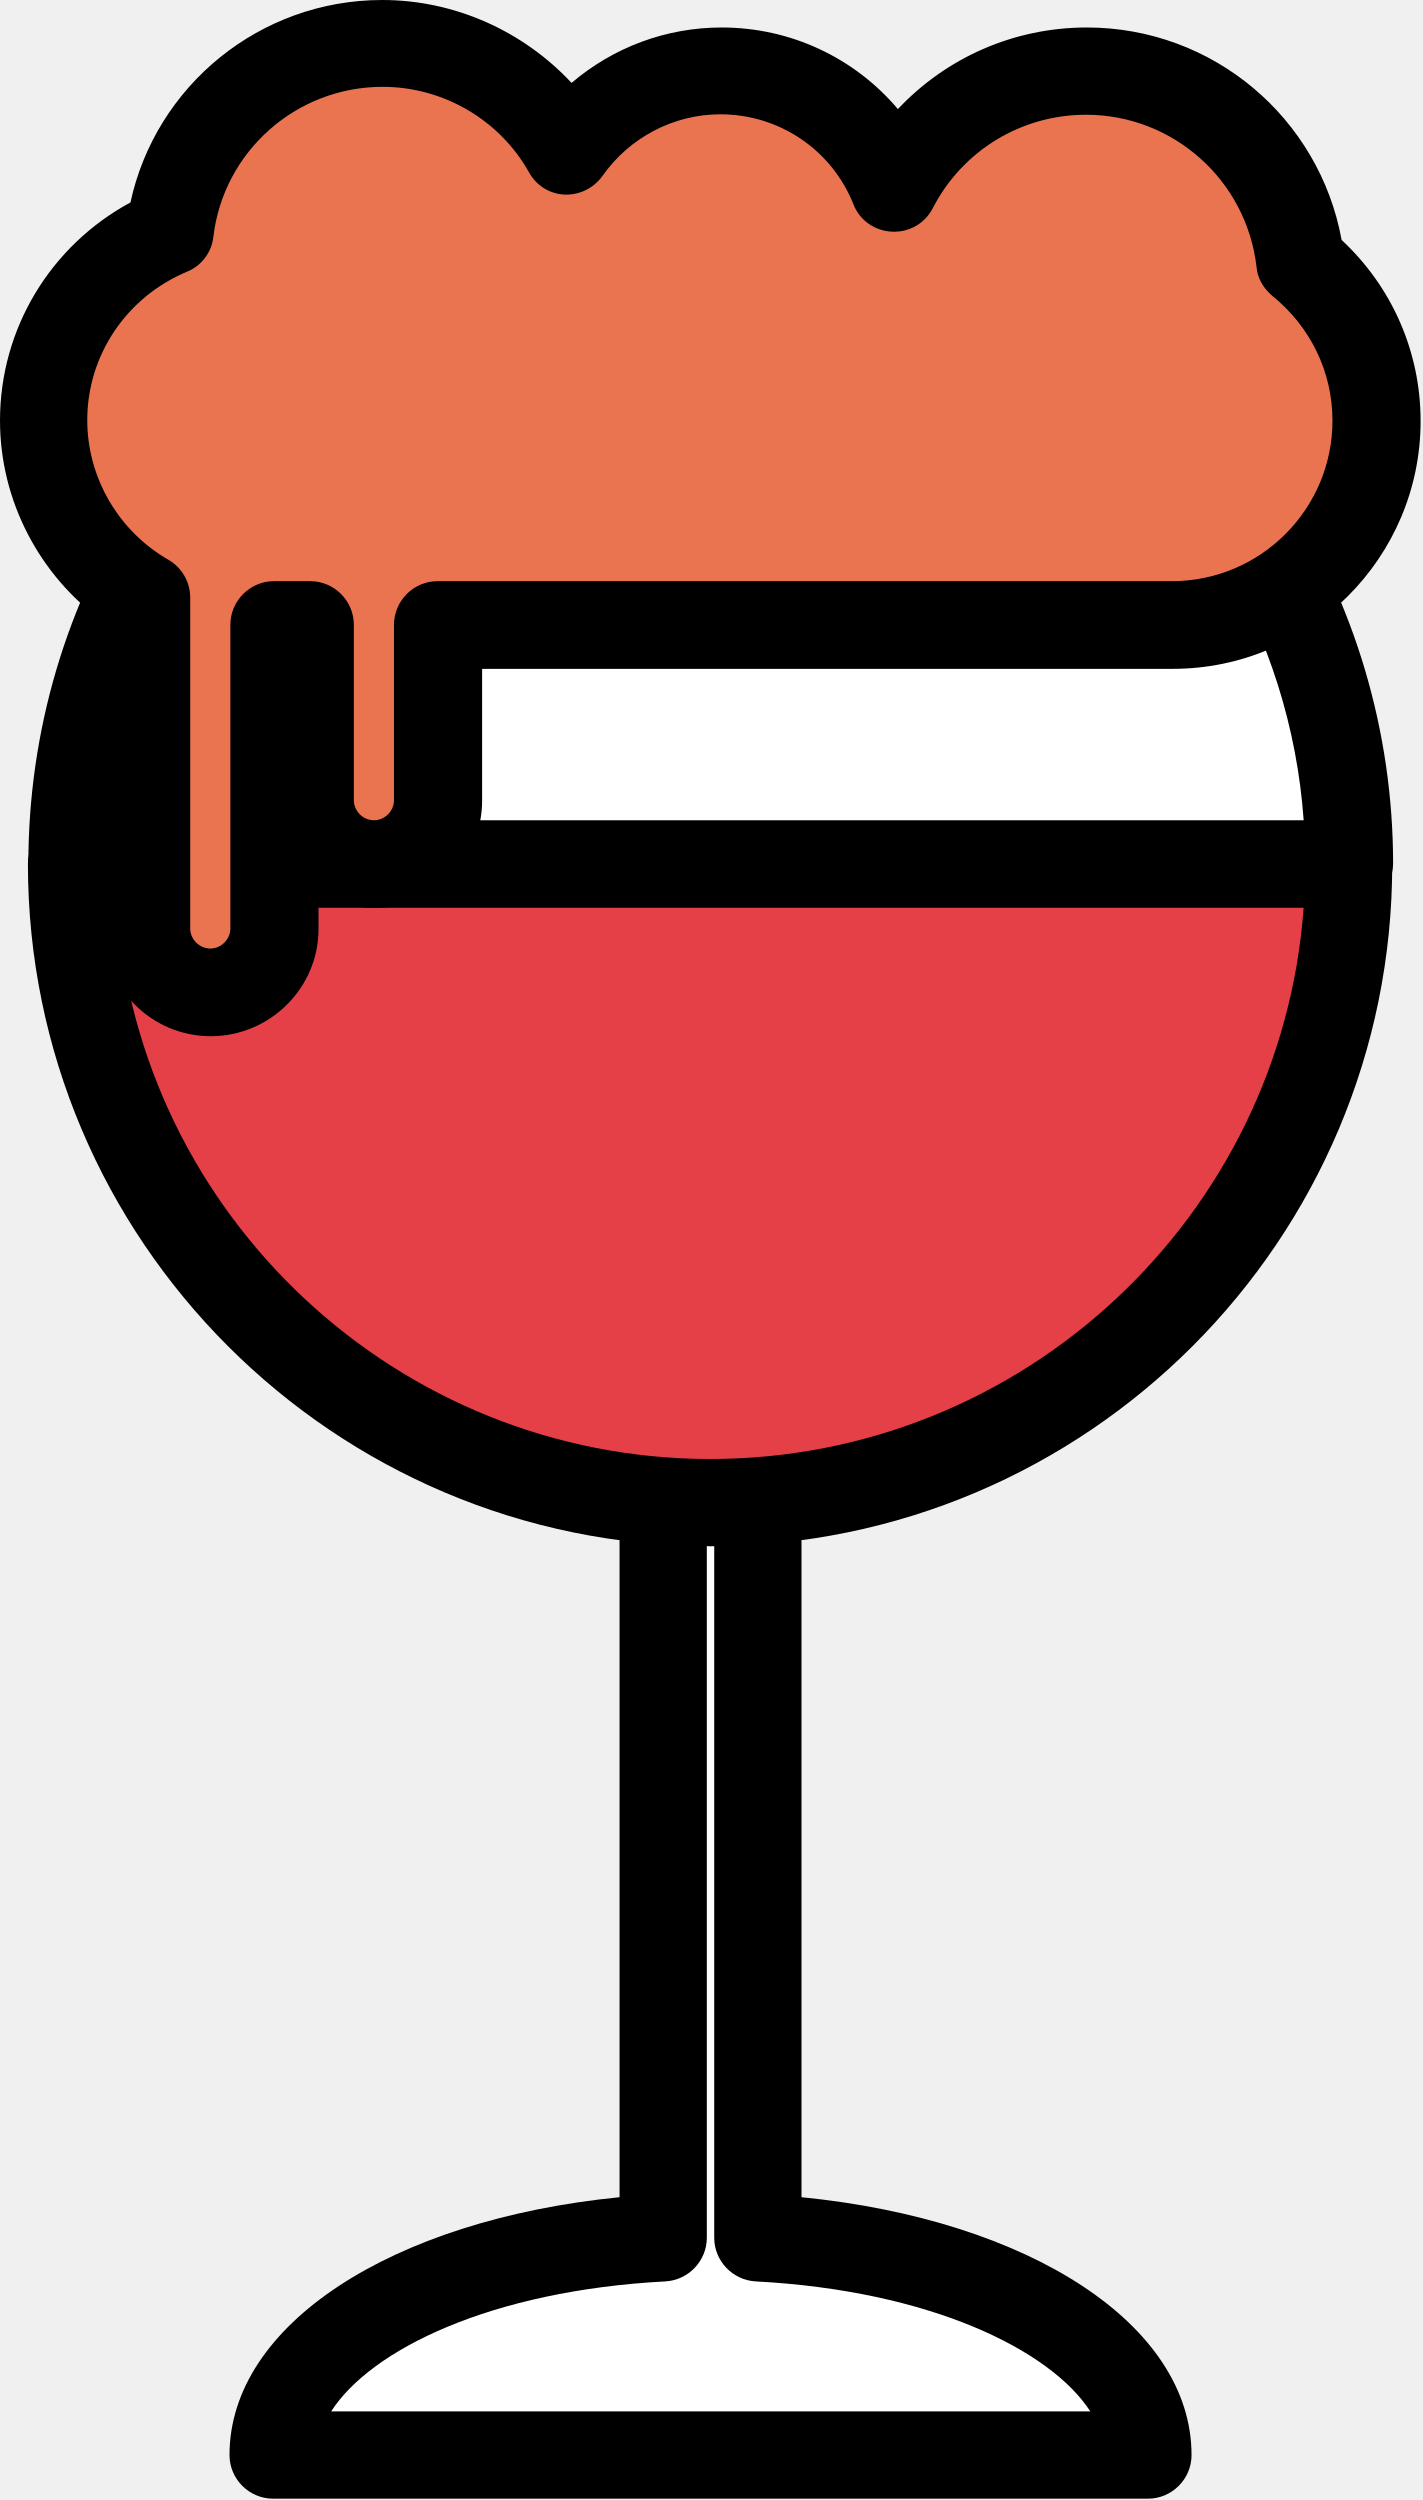
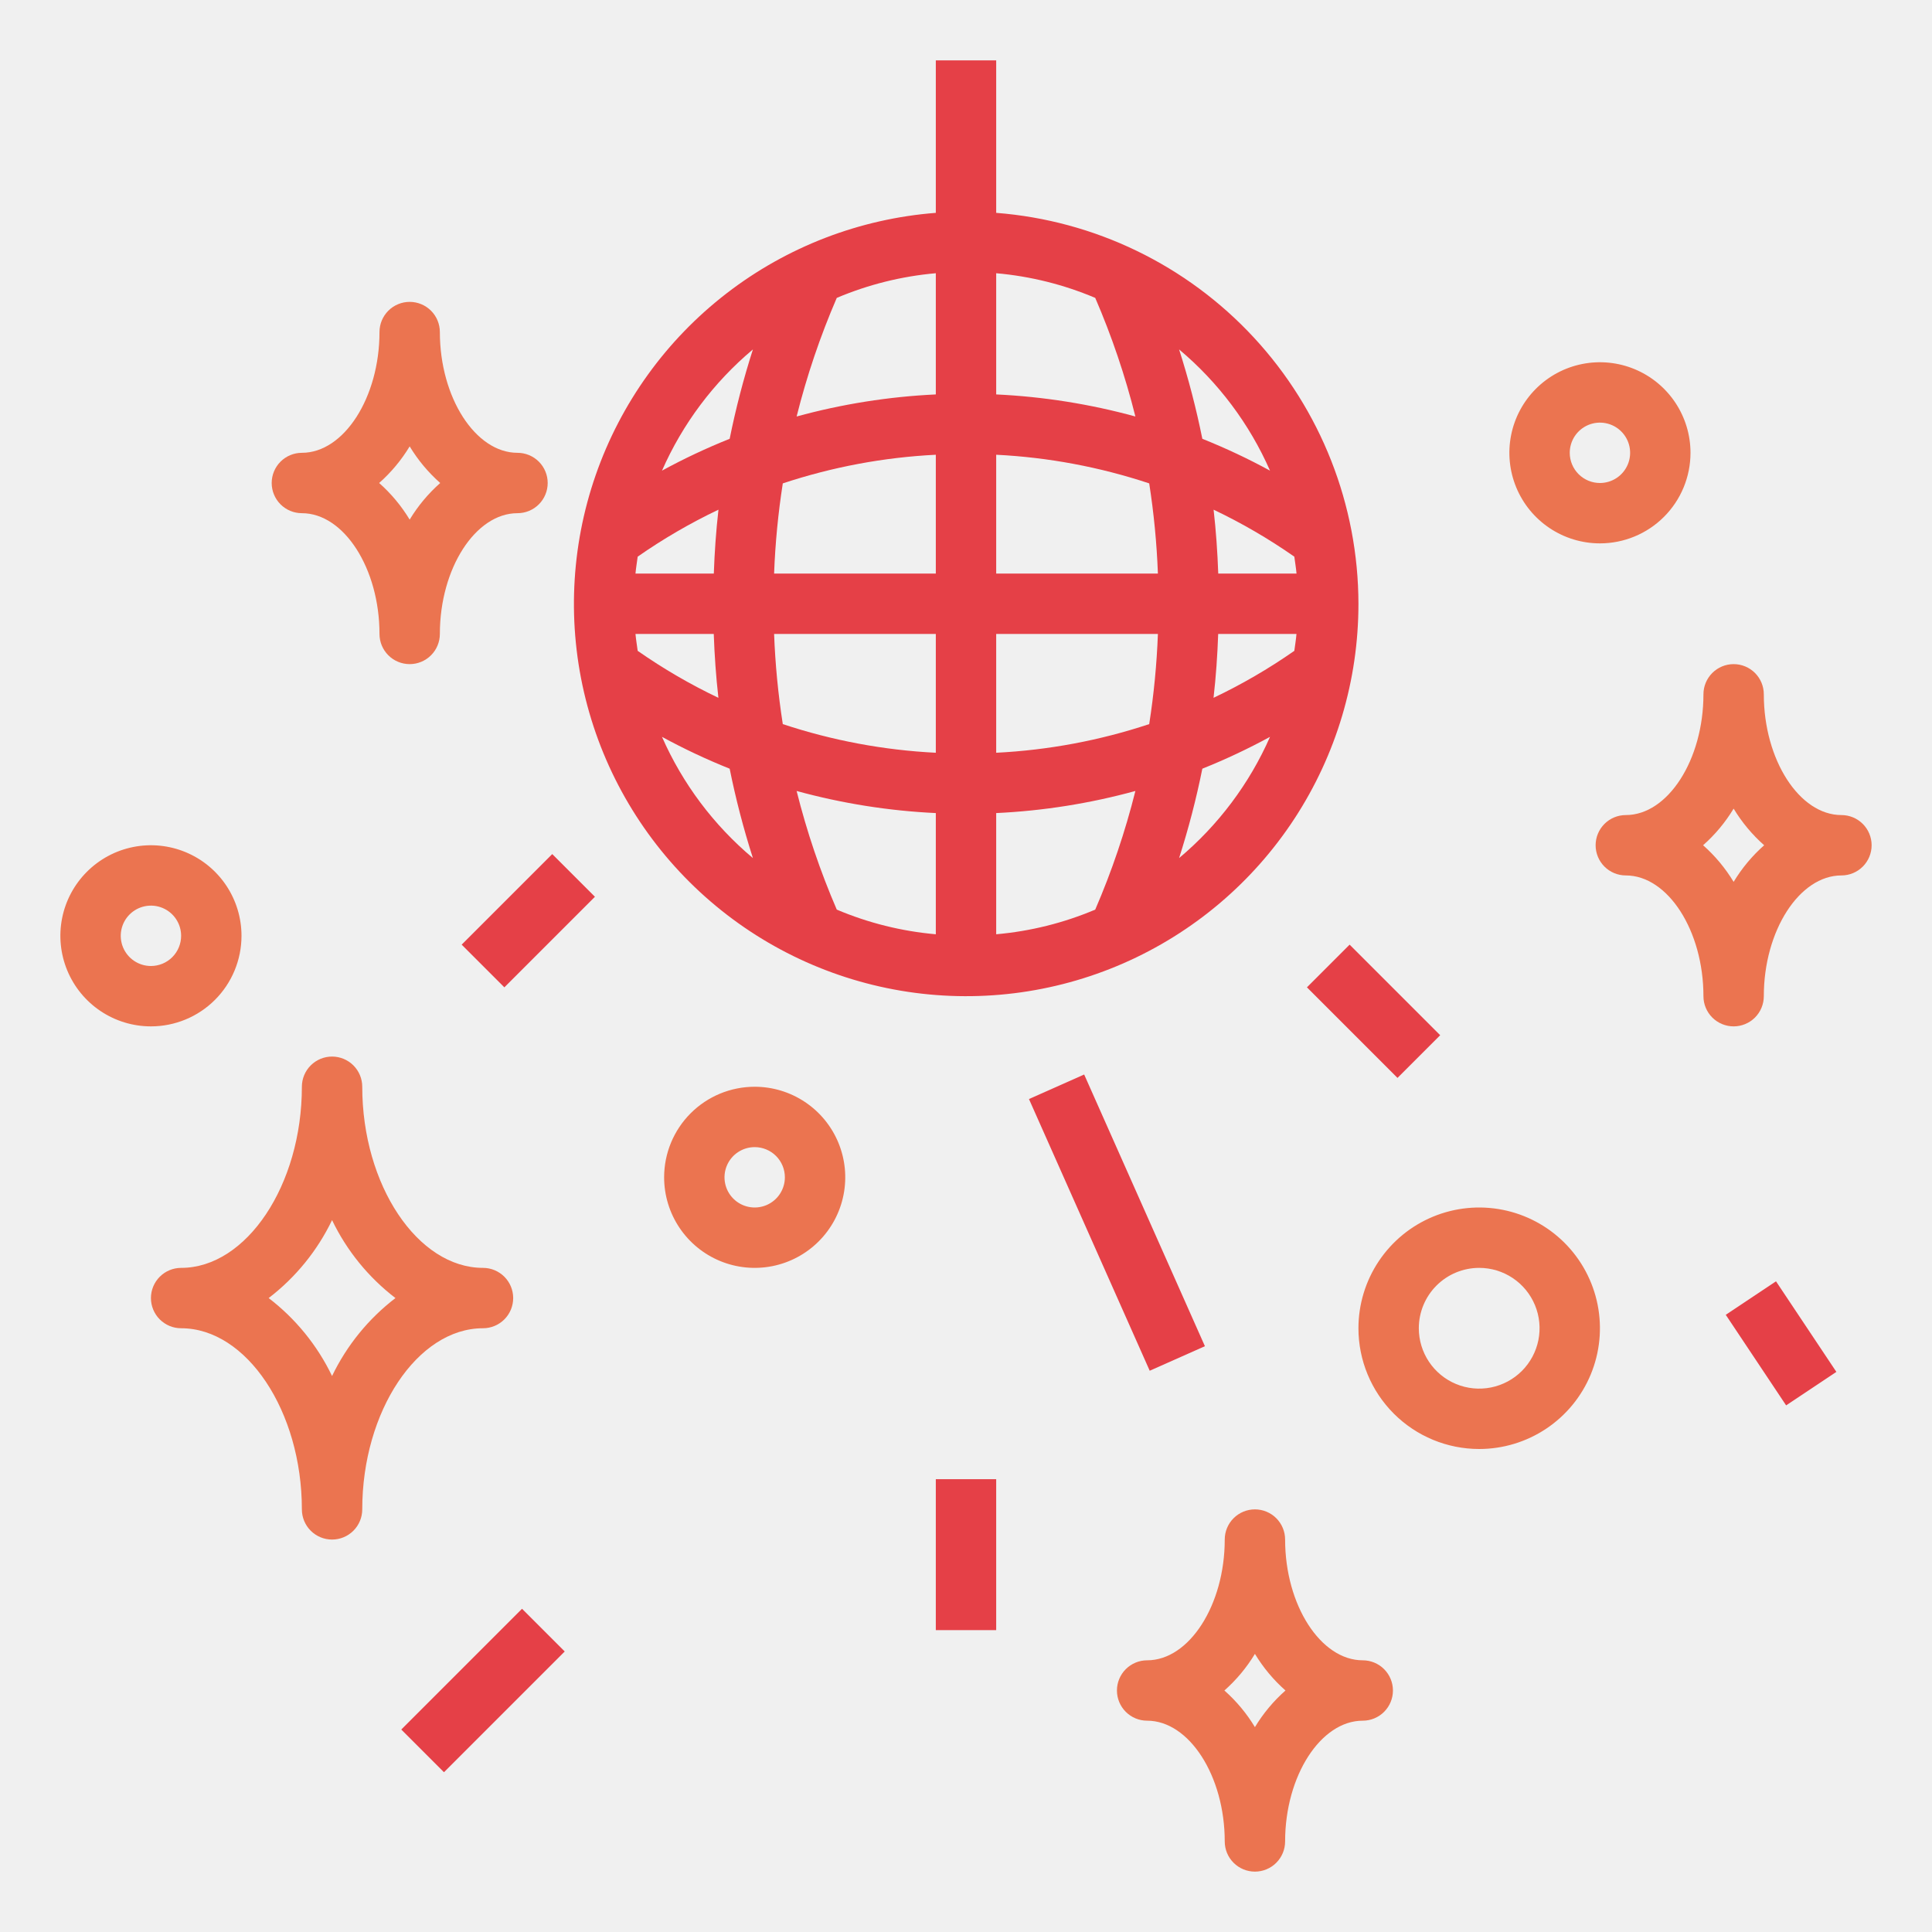
- <svg xmlns="http://www.w3.org/2000/svg" width="326" height="573" viewBox="0 0 326 573" fill="none">
-   <path d="M173.701 512.8V290.1H152.001V512.8C101.701 515.5 62.602 536.8 62.602 562.6H263.102C263.102 536.8 224.001 515.5 173.701 512.8Z" fill="white" />
-   <path d="M263.102 572.699H62.602C57.102 572.699 52.602 568.199 52.602 562.699C52.602 532.899 89.701 508.799 142.001 503.599V290.199C142.001 284.699 146.501 280.199 152.001 280.199H173.701C179.201 280.199 183.701 284.699 183.701 290.199V503.599C236.101 508.799 273.102 532.899 273.102 562.699C273.102 568.199 268.602 572.699 263.102 572.699ZM75.902 552.699H249.902C240.802 538.599 213.201 524.999 173.201 522.899C167.901 522.599 163.701 518.199 163.701 512.899V300.199H162.001V512.899C162.001 518.199 157.801 522.599 152.501 522.899C112.601 524.999 85.002 538.499 75.902 552.699Z" fill="black" />
-   <path d="M162.8 344.4C243.6 344.4 309.2 278.9 309.2 198H16.5C16.5 278.8 82 344.4 162.8 344.4Z" fill="#E54047" />
-   <path d="M162.798 354.4C76.598 354.4 6.398 284.3 6.398 198C6.398 192.5 10.898 188 16.398 188H309.098C314.598 188 319.098 192.5 319.098 198C319.198 284.2 249.098 354.4 162.798 354.4ZM26.798 208C31.898 278.5 90.998 334.4 162.798 334.4C234.598 334.4 293.698 278.6 298.798 208H26.798Z" fill="black" />
-   <path d="M40.098 118.199C25.098 141.199 16.398 168.599 16.398 197.999H309.098C309.098 168.599 300.398 141.099 285.398 118.199H40.098Z" fill="white" />
-   <path d="M309.2 207.999H16.5C11 207.999 6.5 203.499 6.5 197.999C6.5 167.599 15.2 138.099 31.8 112.699C33.6 109.899 36.8 108.199 40.2 108.199H285.6C289 108.199 292.1 109.899 294 112.699C310.5 138.099 319.3 167.599 319.3 197.999C319.2 203.499 314.7 207.999 309.2 207.999ZM26.8 187.999H298.8C297.3 166.799 290.8 146.399 280 128.199H45.7C34.8 146.399 28.4 166.799 26.8 187.999Z" fill="black" />
-   <path d="M298.201 60C295.401 35.4 274.502 16.2 249.102 16.2C229.902 16.2 213.401 27.1 205.201 43C198.901 27.3 183.501 16.2 165.501 16.2C150.901 16.2 138.102 23.5 130.302 34.6C121.802 19.901 105.901 9.9 87.701 9.9C62.601 9.9 41.901 28.8 39.002 53.1C22.102 60.2 10.102 76.9 10.102 96.3C10.102 113.6 19.701 128.9 33.801 136.9V212.7C33.801 220.7 40.402 227.3 48.402 227.3C56.402 227.3 63.002 220.7 63.002 212.7V143.1H71.302V183.3C71.302 191.3 77.902 197.9 85.902 197.9C93.902 197.9 100.501 191.3 100.501 183.3V143.1H268.802C294.502 143.1 315.602 122 315.602 96.3C315.702 81.7 308.801 68.6 298.201 60Z" fill="#EB7450" />
-   <path d="M48.3 237.5C34.7 237.5 23.7 226.4 23.7 212.9V142.5C9 131.9 0 114.7 0 96.4C0 75.3 11.6 56.3 29.9 46.4C35.7 19.6 59.6 0 87.6 0C104.2 0 119.9 7.1 131 19C140.5 10.9 152.6 6.3 165.4 6.3C181.3 6.3 195.9 13.3 205.8 25C216.9 13.2 232.4 6.3 249.1 6.3C278 6.3 302.4 27 307.5 55C319.1 65.8 325.6 80.7 325.6 96.5C325.6 127.8 300.1 153.3 268.8 153.3H110.5V183.5C110.5 197.1 99.4 208.1 85.9 208.1C81.2 208.1 76.8 206.8 73 204.5V213C73 226.4 61.9 237.5 48.3 237.5ZM87.7 19.9C67.9 19.9 51.2 34.7 48.9 54.3C48.5 57.9 46.1 61 42.8 62.3C29 68.1 20 81.4 20 96.3C20 109.4 27.1 121.7 38.6 128.3C41.7 130.1 43.6 133.4 43.6 137V212.8C43.6 215.3 45.7 217.4 48.2 217.4C50.7 217.4 52.8 215.3 52.8 212.8V143.2C52.8 137.7 57.3 133.2 62.8 133.2H71.1C76.6 133.2 81.1 137.7 81.1 143.2V183.4C81.1 185.9 83.2 188 85.7 188C88.2 188 90.3 185.9 90.3 183.4V143.2C90.3 137.7 94.8 133.2 100.3 133.2H268.6C288.9 133.2 305.4 116.7 305.4 96.4C305.4 85.3 300.4 74.9 291.6 67.8C289.6 66.1 288.2 63.8 288 61.2C285.7 41.3 268.9 26.3 248.9 26.3C234.1 26.3 220.6 34.5 213.8 47.7C212 51.2 208.4 53.3 204.4 53.1C200.5 52.9 197 50.5 195.6 46.8C190.6 34.3 178.6 26.2 165.1 26.2C154.4 26.2 144.3 31.5 138.1 40.3C136.1 43.1 132.9 44.7 129.5 44.6C126.1 44.5 123 42.6 121.3 39.6C114.6 27.5 101.6 19.9 87.7 19.9Z" fill="black" />
+ <svg xmlns="http://www.w3.org/2000/svg" width="1136" height="1136" viewBox="0 0 1136 1136" fill="none">
+   <path d="M798.752 355C798.659 296.923 776.685 241.014 737.208 198.416C697.732 155.818 643.654 129.66 585.752 125.155V35.5H550.252V125.155C505.526 128.628 462.784 145.069 427.259 172.465C391.735 199.86 364.971 237.021 350.245 279.396C335.519 321.77 333.471 367.52 344.35 411.041C355.23 454.563 378.565 493.967 411.498 524.428C444.432 554.889 485.533 575.084 529.77 582.541C574.006 589.998 619.457 584.393 660.557 566.411C701.656 548.43 736.619 518.853 761.165 481.303C785.71 443.754 798.773 399.861 798.752 355ZM374.953 327.31C389.996 316.808 405.883 307.57 422.452 299.691C421.032 312.116 420.162 324.701 419.718 337.25H373.657C373.959 333.895 374.527 330.612 374.953 327.31ZM373.657 372.75H419.683C420.127 385.299 420.996 397.831 422.416 410.309C405.86 402.428 389.985 393.19 374.953 382.69C374.527 379.388 373.959 376.105 373.657 372.75ZM389.242 433.26C402.126 440.281 415.414 446.534 429.037 451.986C432.613 469.746 437.176 487.292 442.705 504.544C419.653 485.197 401.36 460.807 389.242 433.26ZM429.037 258.014C415.411 263.459 402.122 269.712 389.242 276.74C401.36 249.193 419.653 224.803 442.705 205.456C437.182 222.71 432.619 240.256 429.037 258.014ZM550.252 549.345C530.201 547.58 510.551 542.686 492.014 534.843C482.266 512.269 474.371 488.94 468.407 465.085C495.127 472.416 522.575 476.774 550.252 478.079V549.345ZM550.252 442.614C519.638 441.085 489.371 435.418 460.277 425.769C457.538 408.211 455.831 390.508 455.165 372.75H550.252V442.614ZM550.252 337.25H455.165C455.831 319.492 457.538 301.789 460.277 284.231C489.371 274.582 519.638 268.915 550.252 267.386V337.25ZM550.252 231.921C522.576 233.219 495.127 237.571 468.407 244.897C474.371 221.048 482.266 197.725 492.014 175.157C510.551 167.314 530.201 162.42 550.252 160.655V231.921ZM761.051 382.69C746.008 393.192 730.12 402.43 713.552 410.309C714.972 397.884 715.842 385.299 716.285 372.75H762.311C762.045 376.105 761.477 379.388 761.051 382.69ZM762.347 337.25H716.321C715.877 324.701 715.007 312.169 713.587 299.691C730.144 307.572 746.019 316.81 761.051 327.31C761.477 330.612 762.045 333.895 762.347 337.25ZM746.762 276.74C733.881 269.712 720.593 263.459 706.967 258.014C703.384 240.256 698.822 222.71 693.299 205.456C716.355 224.799 734.649 249.19 746.762 276.74ZM585.752 160.655C605.802 162.42 625.453 167.314 643.99 175.157C653.738 197.725 661.633 221.048 667.597 244.897C640.876 237.571 613.428 233.219 585.752 231.921V160.655ZM643.99 534.843C625.453 542.686 605.802 547.58 585.752 549.345V478.079C613.429 476.774 640.877 472.416 667.597 465.085C661.633 488.94 653.738 512.269 643.99 534.843ZM675.727 425.769C646.632 435.418 616.366 441.085 585.752 442.614V372.75H680.839C680.172 390.508 678.466 408.211 675.727 425.769ZM585.752 337.25V267.386C616.366 268.915 646.632 274.582 675.727 284.231C678.466 301.789 680.172 319.492 680.839 337.25H585.752ZM693.299 504.544C698.828 487.292 703.391 469.746 706.967 451.986C720.589 446.534 733.878 440.281 746.762 433.26C734.644 460.807 716.351 485.197 693.299 504.544Z" fill="#E54047" />
+   <path d="M1082.75 479.25C1058.01 479.25 1037.11 446.732 1037.11 408.25C1037.11 403.542 1035.24 399.028 1031.92 395.699C1028.59 392.37 1024.07 390.5 1019.36 390.5C1014.66 390.5 1010.14 392.37 1006.81 395.699C1003.48 399.028 1001.61 403.542 1001.61 408.25C1001.61 446.732 980.704 479.25 955.961 479.25C951.253 479.25 946.739 481.12 943.41 484.449C940.081 487.778 938.211 492.292 938.211 497C938.211 501.708 940.081 506.222 943.41 509.551C946.739 512.88 951.253 514.75 955.961 514.75C980.704 514.75 1001.61 547.268 1001.61 585.75C1001.61 590.458 1003.48 594.972 1006.81 598.301C1010.14 601.63 1014.66 603.5 1019.36 603.5C1024.07 603.5 1028.59 601.63 1031.92 598.301C1035.24 594.972 1037.11 590.458 1037.11 585.75C1037.11 547.268 1058.01 514.75 1082.75 514.75C1087.46 514.75 1091.97 512.88 1095.3 509.551C1098.63 506.222 1100.5 501.708 1100.5 497C1100.5 492.292 1098.63 487.778 1095.3 484.449C1091.97 481.12 1087.46 479.25 1082.75 479.25ZM1019.36 518.531C1014.5 510.484 1008.45 503.224 1001.4 497C1008.45 490.776 1014.5 483.516 1019.36 475.469C1024.22 483.512 1030.27 490.771 1037.31 497C1030.27 503.229 1024.22 510.488 1019.36 518.531Z" fill="#EB7450" />
+   <path d="M223.135 372.75C223.135 377.458 225.005 381.972 228.334 385.301C231.663 388.63 236.178 390.5 240.885 390.5C245.593 390.5 250.108 388.63 253.436 385.301C256.765 381.972 258.635 377.458 258.635 372.75C258.635 334.268 279.545 301.75 304.288 301.75C308.996 301.75 313.511 299.88 316.839 296.551C320.168 293.222 322.038 288.708 322.038 284C322.038 279.292 320.168 274.778 316.839 271.449C313.511 268.12 308.996 266.25 304.288 266.25C279.545 266.25 258.635 233.732 258.635 195.25C258.635 190.542 256.765 186.028 253.436 182.699C250.108 179.37 245.593 177.5 240.885 177.5C236.178 177.5 231.663 179.37 228.334 182.699C225.005 186.028 223.135 190.542 223.135 195.25C223.135 233.732 202.244 266.25 177.5 266.25C172.792 266.25 168.278 268.12 164.949 271.449C161.62 274.778 159.75 279.292 159.75 284C159.75 288.708 161.62 293.222 164.949 296.551C168.278 299.88 172.792 301.75 177.5 301.75C202.244 301.75 223.135 334.268 223.135 372.75ZM240.885 262.469C245.745 270.516 251.802 277.776 258.848 284C251.802 290.224 245.745 297.484 240.885 305.531C236.026 297.488 229.975 290.229 222.94 284C229.975 277.771 236.026 270.512 240.885 262.469Z" fill="#EB7450" />
+   <path d="M106.5 781C144.982 781 177.5 829.777 177.5 887.5C177.5 892.208 179.37 896.722 182.699 900.051C186.028 903.38 190.542 905.25 195.25 905.25C199.958 905.25 204.472 903.38 207.801 900.051C211.13 896.722 213 892.208 213 887.5C213 829.777 245.518 781 284 781C288.708 781 293.222 779.13 296.551 775.801C299.88 772.472 301.75 767.958 301.75 763.25C301.75 758.542 299.88 754.028 296.551 750.699C293.222 747.37 288.708 745.5 284 745.5C245.518 745.5 213 696.723 213 639C213 634.292 211.13 629.778 207.801 626.449C204.472 623.12 199.958 621.25 195.25 621.25C190.542 621.25 186.028 623.12 182.699 626.449C179.37 629.778 177.5 634.292 177.5 639C177.5 696.723 144.982 745.5 106.5 745.5C101.792 745.5 97.278 747.37 93.949 750.699C90.62 754.028 88.75 758.542 88.75 763.25C88.75 767.958 90.62 772.472 93.949 775.801C97.278 779.13 101.792 781 106.5 781ZM195.25 717.419C203.906 735.41 216.675 751.111 232.525 763.25C216.675 775.389 203.906 791.09 195.25 809.081C186.594 791.09 173.825 775.389 157.975 763.25C173.825 751.111 186.594 735.41 195.25 717.419Z" fill="#EB7450" />
+   <path d="M869.75 852C883.792 852 897.52 847.836 909.196 840.034C920.871 832.233 929.972 821.144 935.345 808.171C940.719 795.197 942.125 780.921 939.386 767.149C936.646 753.376 929.884 740.725 919.955 730.795C910.025 720.866 897.374 714.104 883.601 711.364C869.829 708.625 855.553 710.031 842.579 715.405C829.606 720.778 818.517 729.879 810.716 741.555C802.914 753.23 798.75 766.958 798.75 781C798.75 799.83 806.23 817.89 819.545 831.205C832.861 844.52 850.92 852 869.75 852ZM869.75 745.5C876.771 745.5 883.635 747.582 889.473 751.483C895.311 755.384 899.861 760.928 902.548 767.415C905.235 773.902 905.938 781.039 904.568 787.926C903.198 794.812 899.817 801.138 894.852 806.102C889.888 811.067 883.562 814.448 876.676 815.818C869.789 817.188 862.652 816.485 856.165 813.798C849.678 811.111 844.134 806.561 840.233 800.723C836.332 794.885 834.25 788.021 834.25 781C834.25 771.585 837.99 762.555 844.648 755.898C851.305 749.24 860.335 745.5 869.75 745.5Z" fill="#EB7450" />
+   <path d="M390.5 692.25C390.5 702.782 393.623 713.077 399.474 721.834C405.325 730.591 413.642 737.416 423.372 741.447C433.102 745.477 443.809 746.531 454.139 744.477C464.468 742.422 473.956 737.351 481.403 729.903C488.851 722.456 493.922 712.968 495.977 702.639C498.031 692.309 496.977 681.602 492.947 671.872C488.916 662.142 482.091 653.825 473.334 647.974C464.577 642.123 454.282 639 443.75 639C429.627 639 416.083 644.61 406.097 654.597C396.11 664.583 390.5 678.127 390.5 692.25ZM461.5 692.25C461.5 695.761 460.459 699.192 458.509 702.111C456.558 705.03 453.786 707.305 450.543 708.649C447.299 709.992 443.73 710.344 440.287 709.659C436.844 708.974 433.681 707.284 431.199 704.801C428.716 702.319 427.026 699.156 426.341 695.713C425.656 692.27 426.008 688.701 427.351 685.457C428.695 682.214 430.97 679.442 433.889 677.491C436.808 675.541 440.239 674.5 443.75 674.5C448.458 674.5 452.972 676.37 456.301 679.699C459.63 683.028 461.5 687.542 461.5 692.25Z" fill="#EB7450" />
+   <path d="M994 266.25C994 255.718 990.877 245.423 985.026 236.666C979.175 227.909 970.858 221.084 961.128 217.053C951.398 213.023 940.691 211.969 930.361 214.023C920.032 216.078 910.544 221.149 903.097 228.597C895.649 236.044 890.578 245.532 888.523 255.861C886.469 266.191 887.523 276.898 891.553 286.628C895.584 296.358 902.409 304.675 911.166 310.526C919.923 316.377 930.218 319.5 940.75 319.5C954.873 319.5 968.417 313.89 978.403 303.903C988.39 293.917 994 280.373 994 266.25ZM923 266.25C923 262.739 924.041 259.308 925.991 256.389C927.942 253.47 930.714 251.195 933.957 249.851C937.201 248.508 940.77 248.156 944.213 248.841C947.656 249.526 950.819 251.217 953.301 253.699C955.784 256.181 957.474 259.344 958.159 262.787C958.844 266.23 958.492 269.799 957.149 273.043C955.805 276.286 953.53 279.058 950.611 281.009C947.692 282.959 944.261 284 940.75 284C936.042 284 931.528 282.13 928.199 278.801C924.87 275.472 923 270.958 923 266.25Z" fill="#EB7450" />
+   <path d="M142 550.25C142 539.718 138.877 529.423 133.026 520.666C127.175 511.909 118.858 505.084 109.128 501.053C99.398 497.023 88.691 495.969 78.362 498.023C68.032 500.078 58.544 505.149 51.097 512.597C43.649 520.044 38.578 529.532 36.523 539.861C34.468 550.191 35.523 560.898 39.553 570.628C43.584 580.358 50.409 588.675 59.166 594.526C67.923 600.377 78.218 603.5 88.75 603.5C102.873 603.5 116.417 597.89 126.403 587.903C136.39 577.917 142 564.373 142 550.25ZM88.75 568C85.239 568 81.808 566.959 78.889 565.009C75.97 563.058 73.695 560.286 72.351 557.043C71.008 553.799 70.656 550.23 71.341 546.787C72.026 543.344 73.716 540.181 76.199 537.699C78.681 535.216 81.844 533.526 85.287 532.841C88.73 532.156 92.299 532.508 95.543 533.851C98.786 535.195 101.558 537.47 103.509 540.389C105.459 543.308 106.5 546.739 106.5 550.25C106.5 554.958 104.63 559.472 101.301 562.801C97.972 566.13 93.458 568 88.75 568Z" fill="#EB7450" />
+   <path d="M637.48 631.802L605.023 646.227L676.023 805.979L708.48 791.555L637.48 631.802Z" fill="#E54047" />
+   <path d="M793.563 555.448L768.461 580.551L821.715 633.805L846.818 608.703L793.563 555.448Z" fill="#E54047" />
+   <path d="M324.712 502.197L271.457 555.451L296.559 580.553L349.814 527.299L324.712 502.197Z" fill="#E54047" />
+   <path d="M306.951 945.947L235.949 1016.95L261.052 1042.05L332.053 971.05L306.951 945.947Z" fill="#E54047" />
+   <path d="M585.75 869.75H550.25V958.5H585.75V869.75Z" fill="#E54047" />
+   <path d="M1044.27 753.402L1014.73 773.094L1050.23 826.35L1079.77 806.659L1044.27 753.402Z" fill="#E54047" />
+   <path d="M674.5 1011.75C699.244 1011.75 720.135 1044.27 720.135 1082.75C720.135 1087.46 722.005 1091.97 725.334 1095.3C728.663 1098.63 733.178 1100.5 737.885 1100.5C742.593 1100.5 747.108 1098.63 750.436 1095.3C753.765 1091.97 755.635 1087.46 755.635 1082.75C755.635 1044.27 776.545 1011.75 801.288 1011.75C805.996 1011.75 810.511 1009.88 813.839 1006.55C817.168 1003.22 819.038 998.708 819.038 994C819.038 989.292 817.168 984.778 813.839 981.449C810.511 978.12 805.996 976.25 801.288 976.25C776.545 976.25 755.635 943.732 755.635 905.25C755.635 900.542 753.765 896.028 750.436 892.699C747.108 889.37 742.593 887.5 737.885 887.5C733.178 887.5 728.663 889.37 725.334 892.699C722.005 896.028 720.135 900.542 720.135 905.25C720.135 943.732 699.244 976.25 674.5 976.25C669.792 976.25 665.278 978.12 661.949 981.449C658.62 984.778 656.75 989.292 656.75 994C656.75 998.708 658.62 1003.22 661.949 1006.55C665.278 1009.88 669.792 1011.75 674.5 1011.75ZM737.885 972.469C742.745 980.516 748.802 987.776 755.848 994C748.802 1000.22 742.745 1007.48 737.885 1015.53C733.026 1007.49 726.975 1000.23 719.94 994C726.975 987.771 733.026 980.512 737.885 972.469Z" fill="#EB7450" />
</svg>
